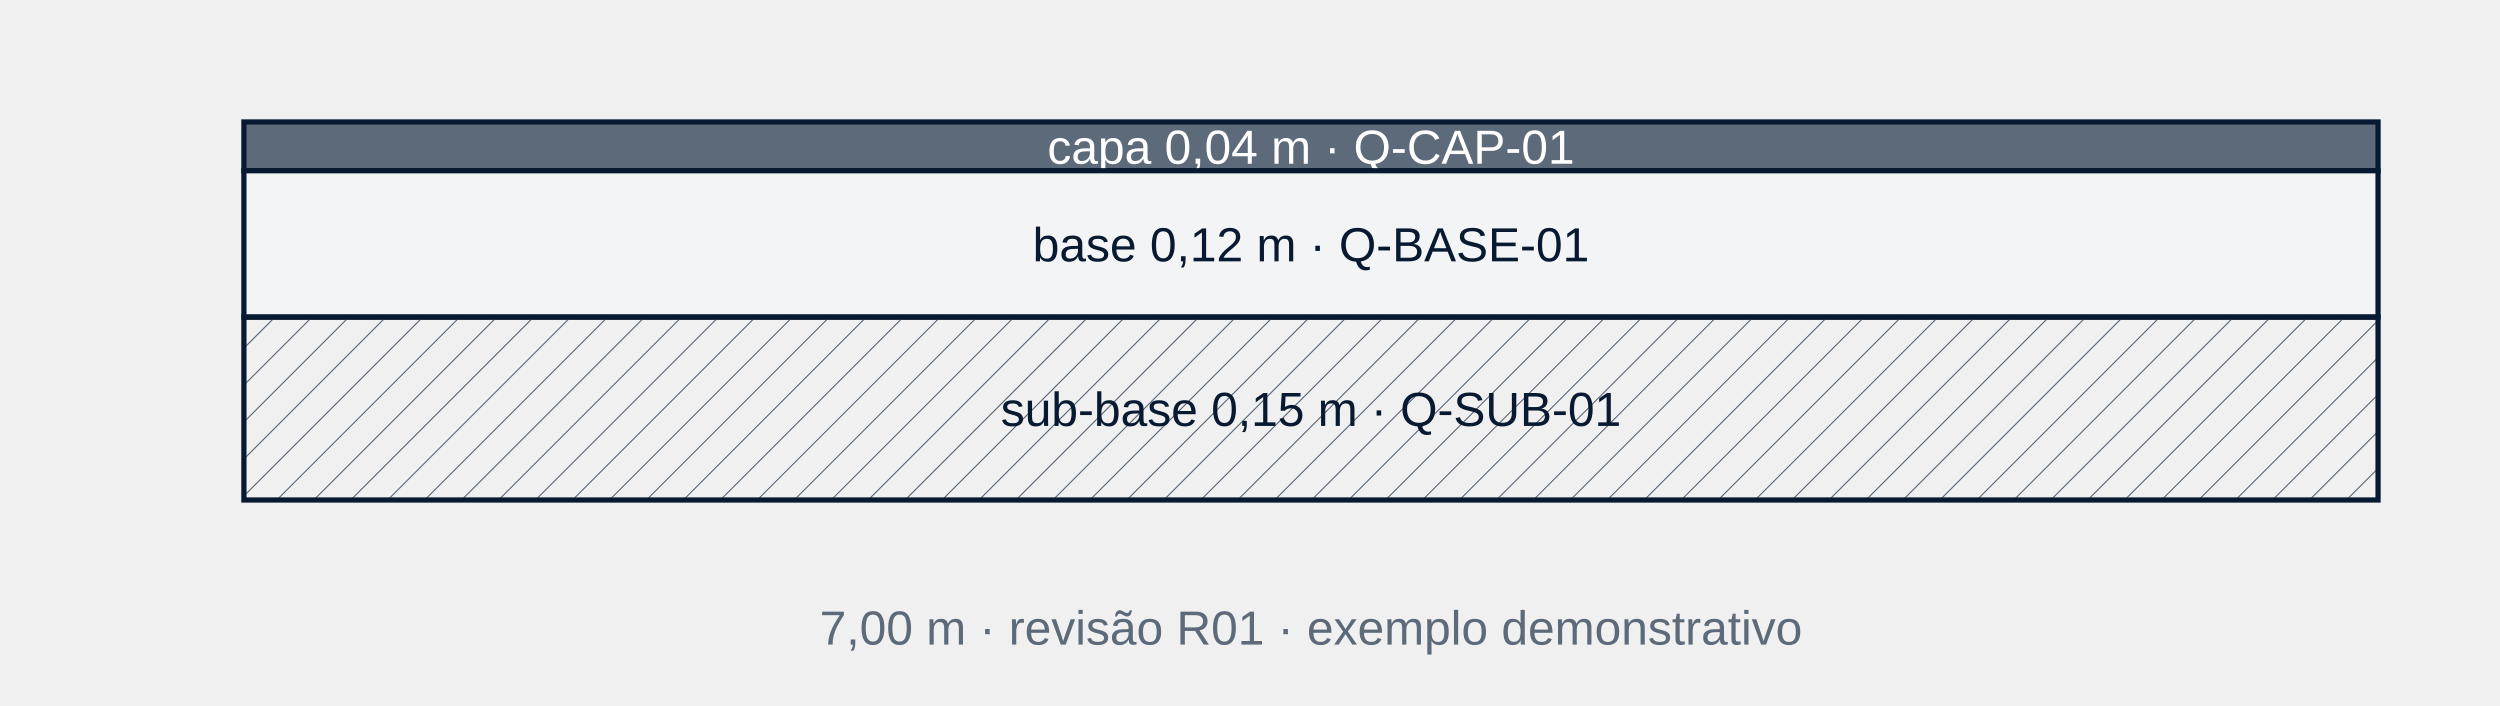
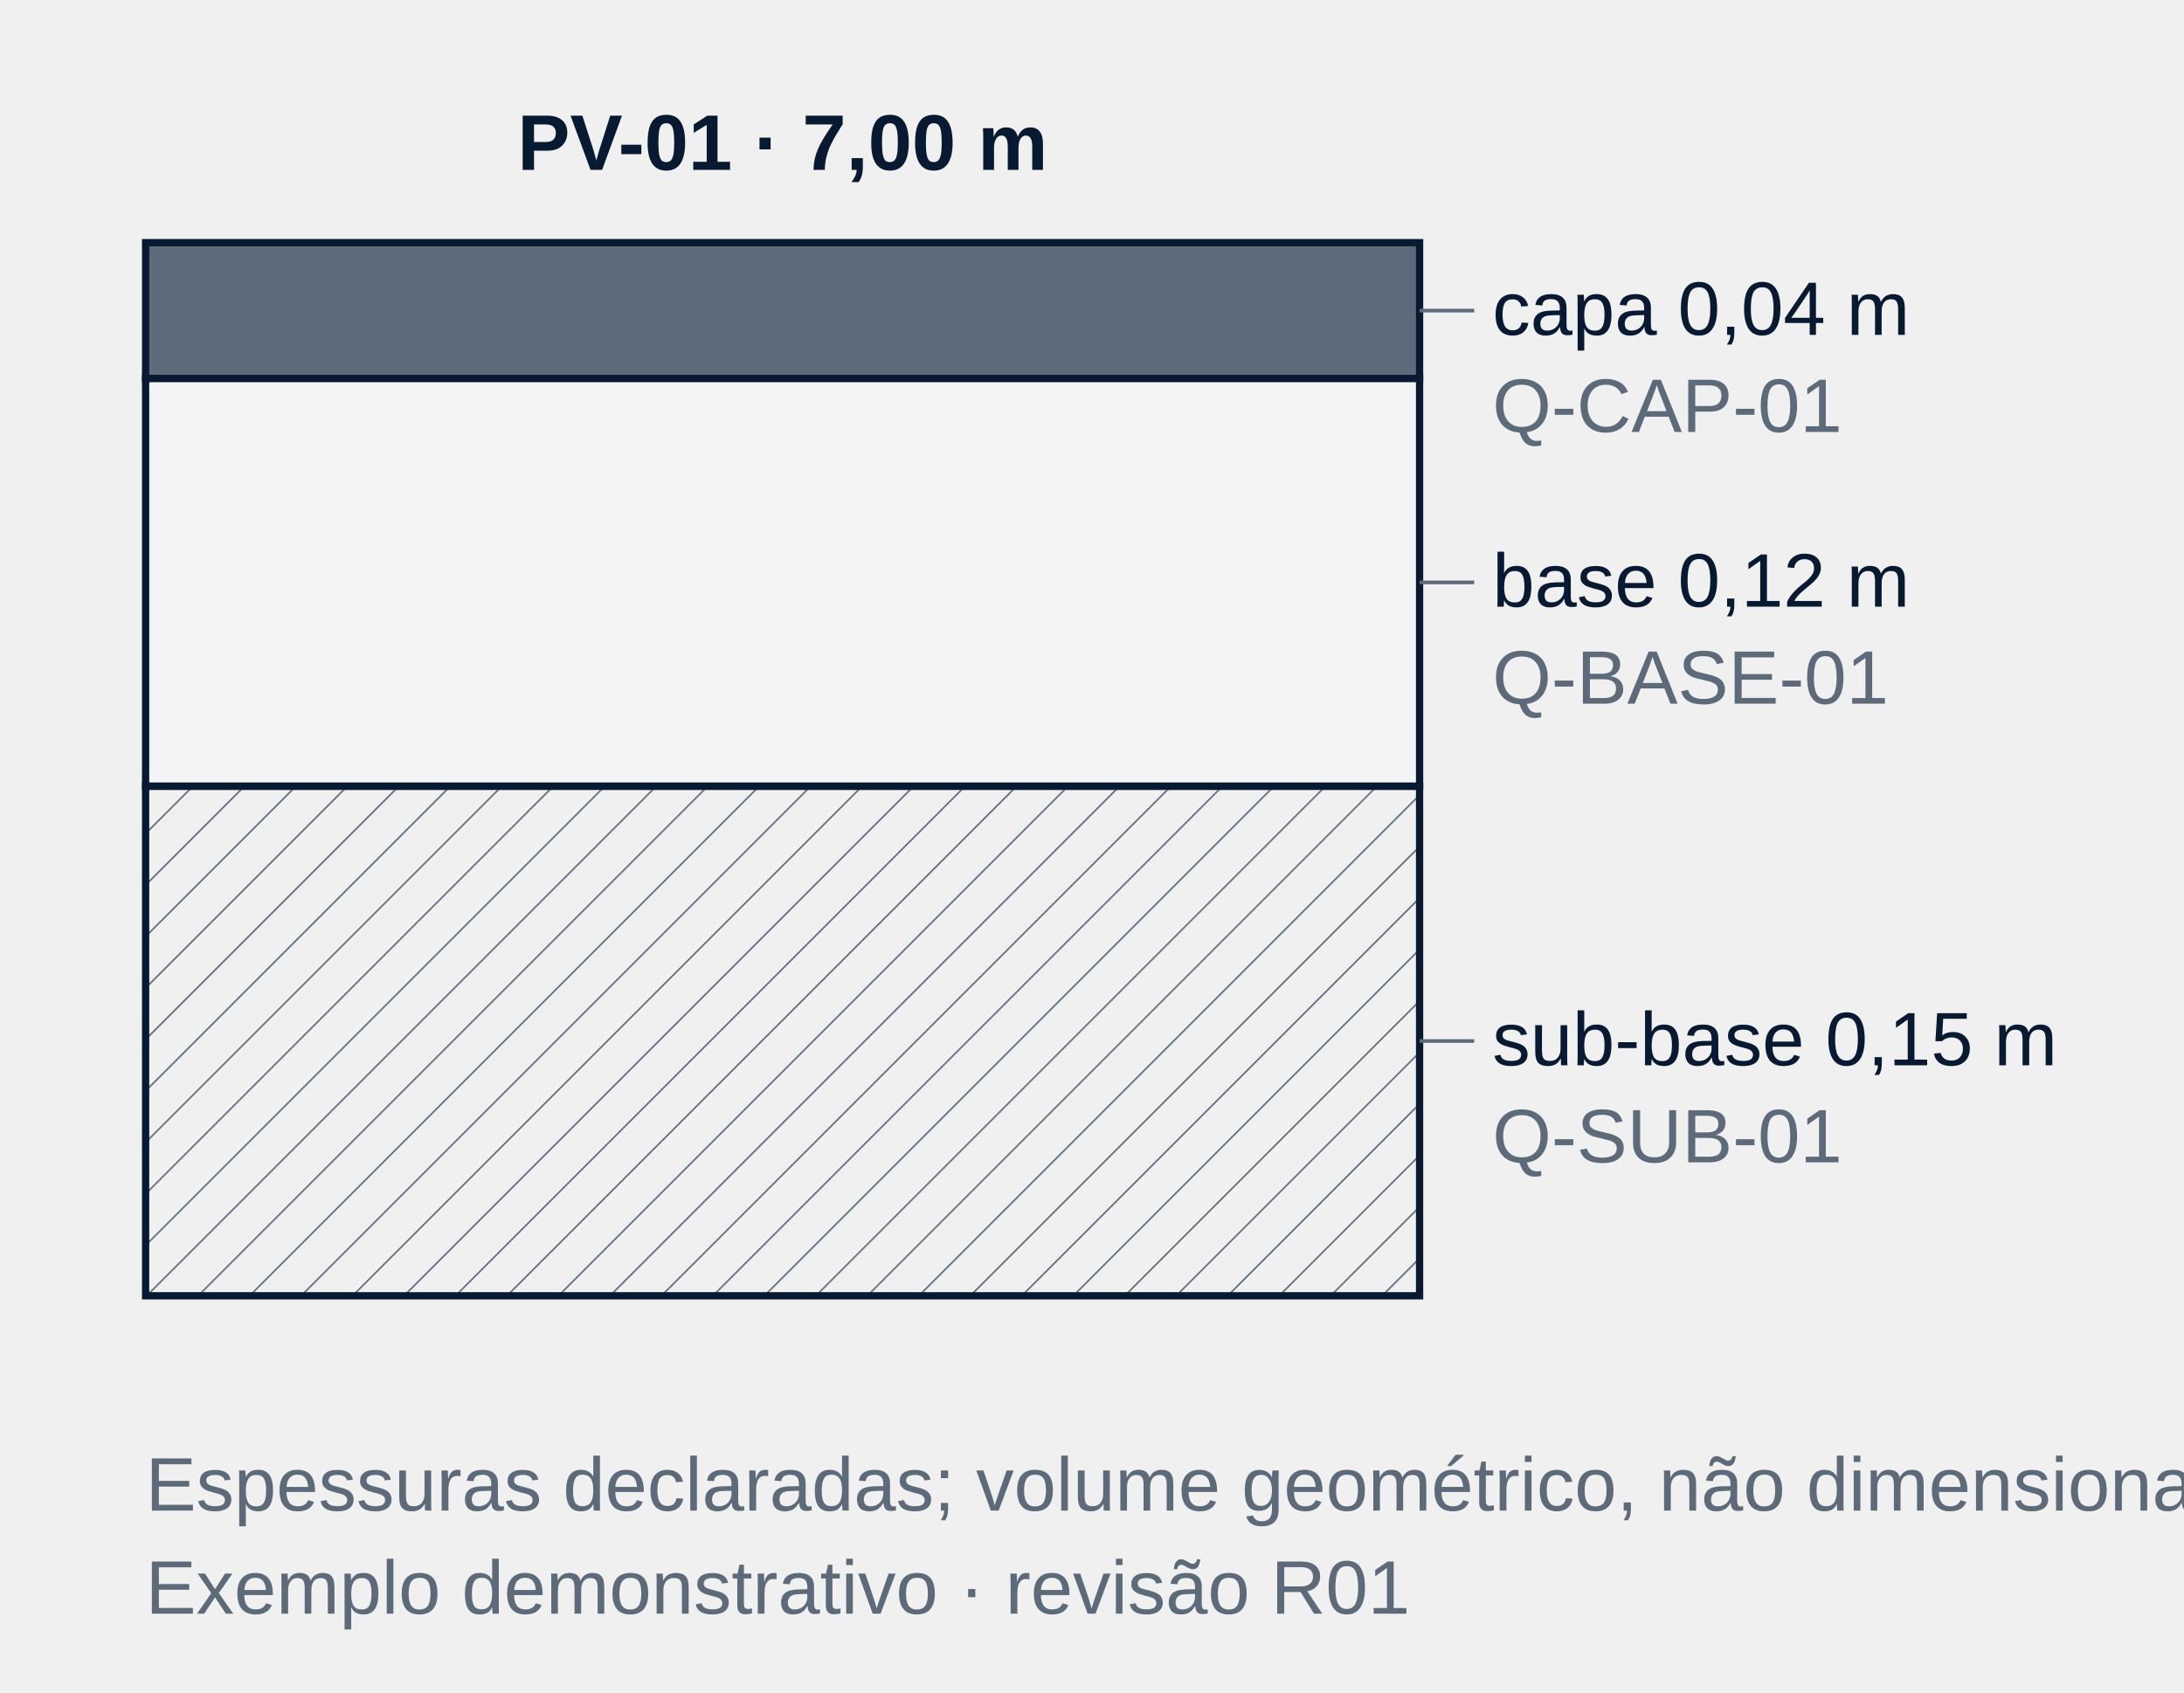
- <svg xmlns="http://www.w3.org/2000/svg" viewBox="0 0 574 162" role="img" font-family="Archivo Var, Arial, Helvetica, sans-serif" aria-labelledby="sec-title sec-desc">
+ <svg xmlns="http://www.w3.org/2000/svg" viewBox="0 0 360 279" role="img" font-family="Archivo Var, Arial, Helvetica, sans-serif" aria-labelledby="sec-title sec-desc">
  <defs>
    <pattern id="sec-hatch" width="6" height="6" patternUnits="userSpaceOnUse" patternTransform="rotate(45)">
      <path d="M0 0V6" stroke="#5d6a7a" stroke-width="0.5" />
    </pattern>
  </defs>
-   <rect x="56.0" y="28.0" width="490.0" height="11.2" fill="#5d6a7a" stroke="#071a31" stroke-width="1.2" />
-   <text x="301.0" y="37.6" text-anchor="middle" font-size="11" fill="#ffffff">capa 0,04 m · Q-CAP-01</text>
-   <rect x="56.0" y="39.2" width="490.0" height="33.6" fill="#f3f4f5" stroke="#071a31" stroke-width="1.2" />
-   <text x="301.0" y="60.0" text-anchor="middle" font-size="11" fill="#071a31">base 0,12 m · Q-BASE-01</text>
-   <rect x="56.0" y="72.8" width="490.0" height="42.0" fill="url(#sec-hatch)" stroke="#071a31" stroke-width="1.2" />
-   <text x="301.0" y="97.8" text-anchor="middle" font-size="11" fill="#071a31">sub-base 0,15 m · Q-SUB-01</text>
-   <text x="301.0" y="148" text-anchor="middle" font-size="11" fill="#5d6a7a">7,00 m · revisão R01 · exemplo demonstrativo</text>
+   <text x="129.0" y="28.0" text-anchor="middle" font-size="13" font-weight="650" fill="#071a31">PV-01 · 7,00 m</text>
+   <rect x="24.0" y="40.0" width="210.0" height="22.4" fill="#5d6a7a" stroke="#071a31" stroke-width="1.2" />
+   <line x1="234.0" y1="51.2" x2="243.0" y2="51.2" stroke="#5d6a7a" stroke-width="0.6" />
+   <text x="246.0" y="55.2" font-size="12.5" fill="#071a31">capa 0,04 m</text>
+   <text x="246.0" y="71.2" font-size="12.5" fill="#5d6a7a">Q-CAP-01</text>
+   <rect x="24.0" y="62.4" width="210.0" height="67.2" fill="#f3f4f5" stroke="#071a31" stroke-width="1.2" />
+   <line x1="234.0" y1="96.0" x2="243.0" y2="96.0" stroke="#5d6a7a" stroke-width="0.6" />
+   <text x="246.0" y="100.0" font-size="12.5" fill="#071a31">base 0,12 m</text>
+   <text x="246.0" y="116.0" font-size="12.5" fill="#5d6a7a">Q-BASE-01</text>
+   <rect x="24.0" y="129.6" width="210.0" height="84.0" fill="url(#sec-hatch)" stroke="#071a31" stroke-width="1.2" />
+   <line x1="234.0" y1="171.6" x2="243.0" y2="171.6" stroke="#5d6a7a" stroke-width="0.6" />
+   <text x="246.0" y="175.6" font-size="12.5" fill="#071a31">sub-base 0,15 m</text>
+   <text x="246.0" y="191.6" font-size="12.5" fill="#5d6a7a">Q-SUB-01</text>
+   <text x="24.0" y="249.0" font-size="12.5" fill="#5d6a7a">Espessuras declaradas; volume geométrico, não dimensionamento.</text>
+   <text x="24.0" y="266.0" font-size="12.5" fill="#5d6a7a">Exemplo demonstrativo · revisão R01</text>
</svg>
